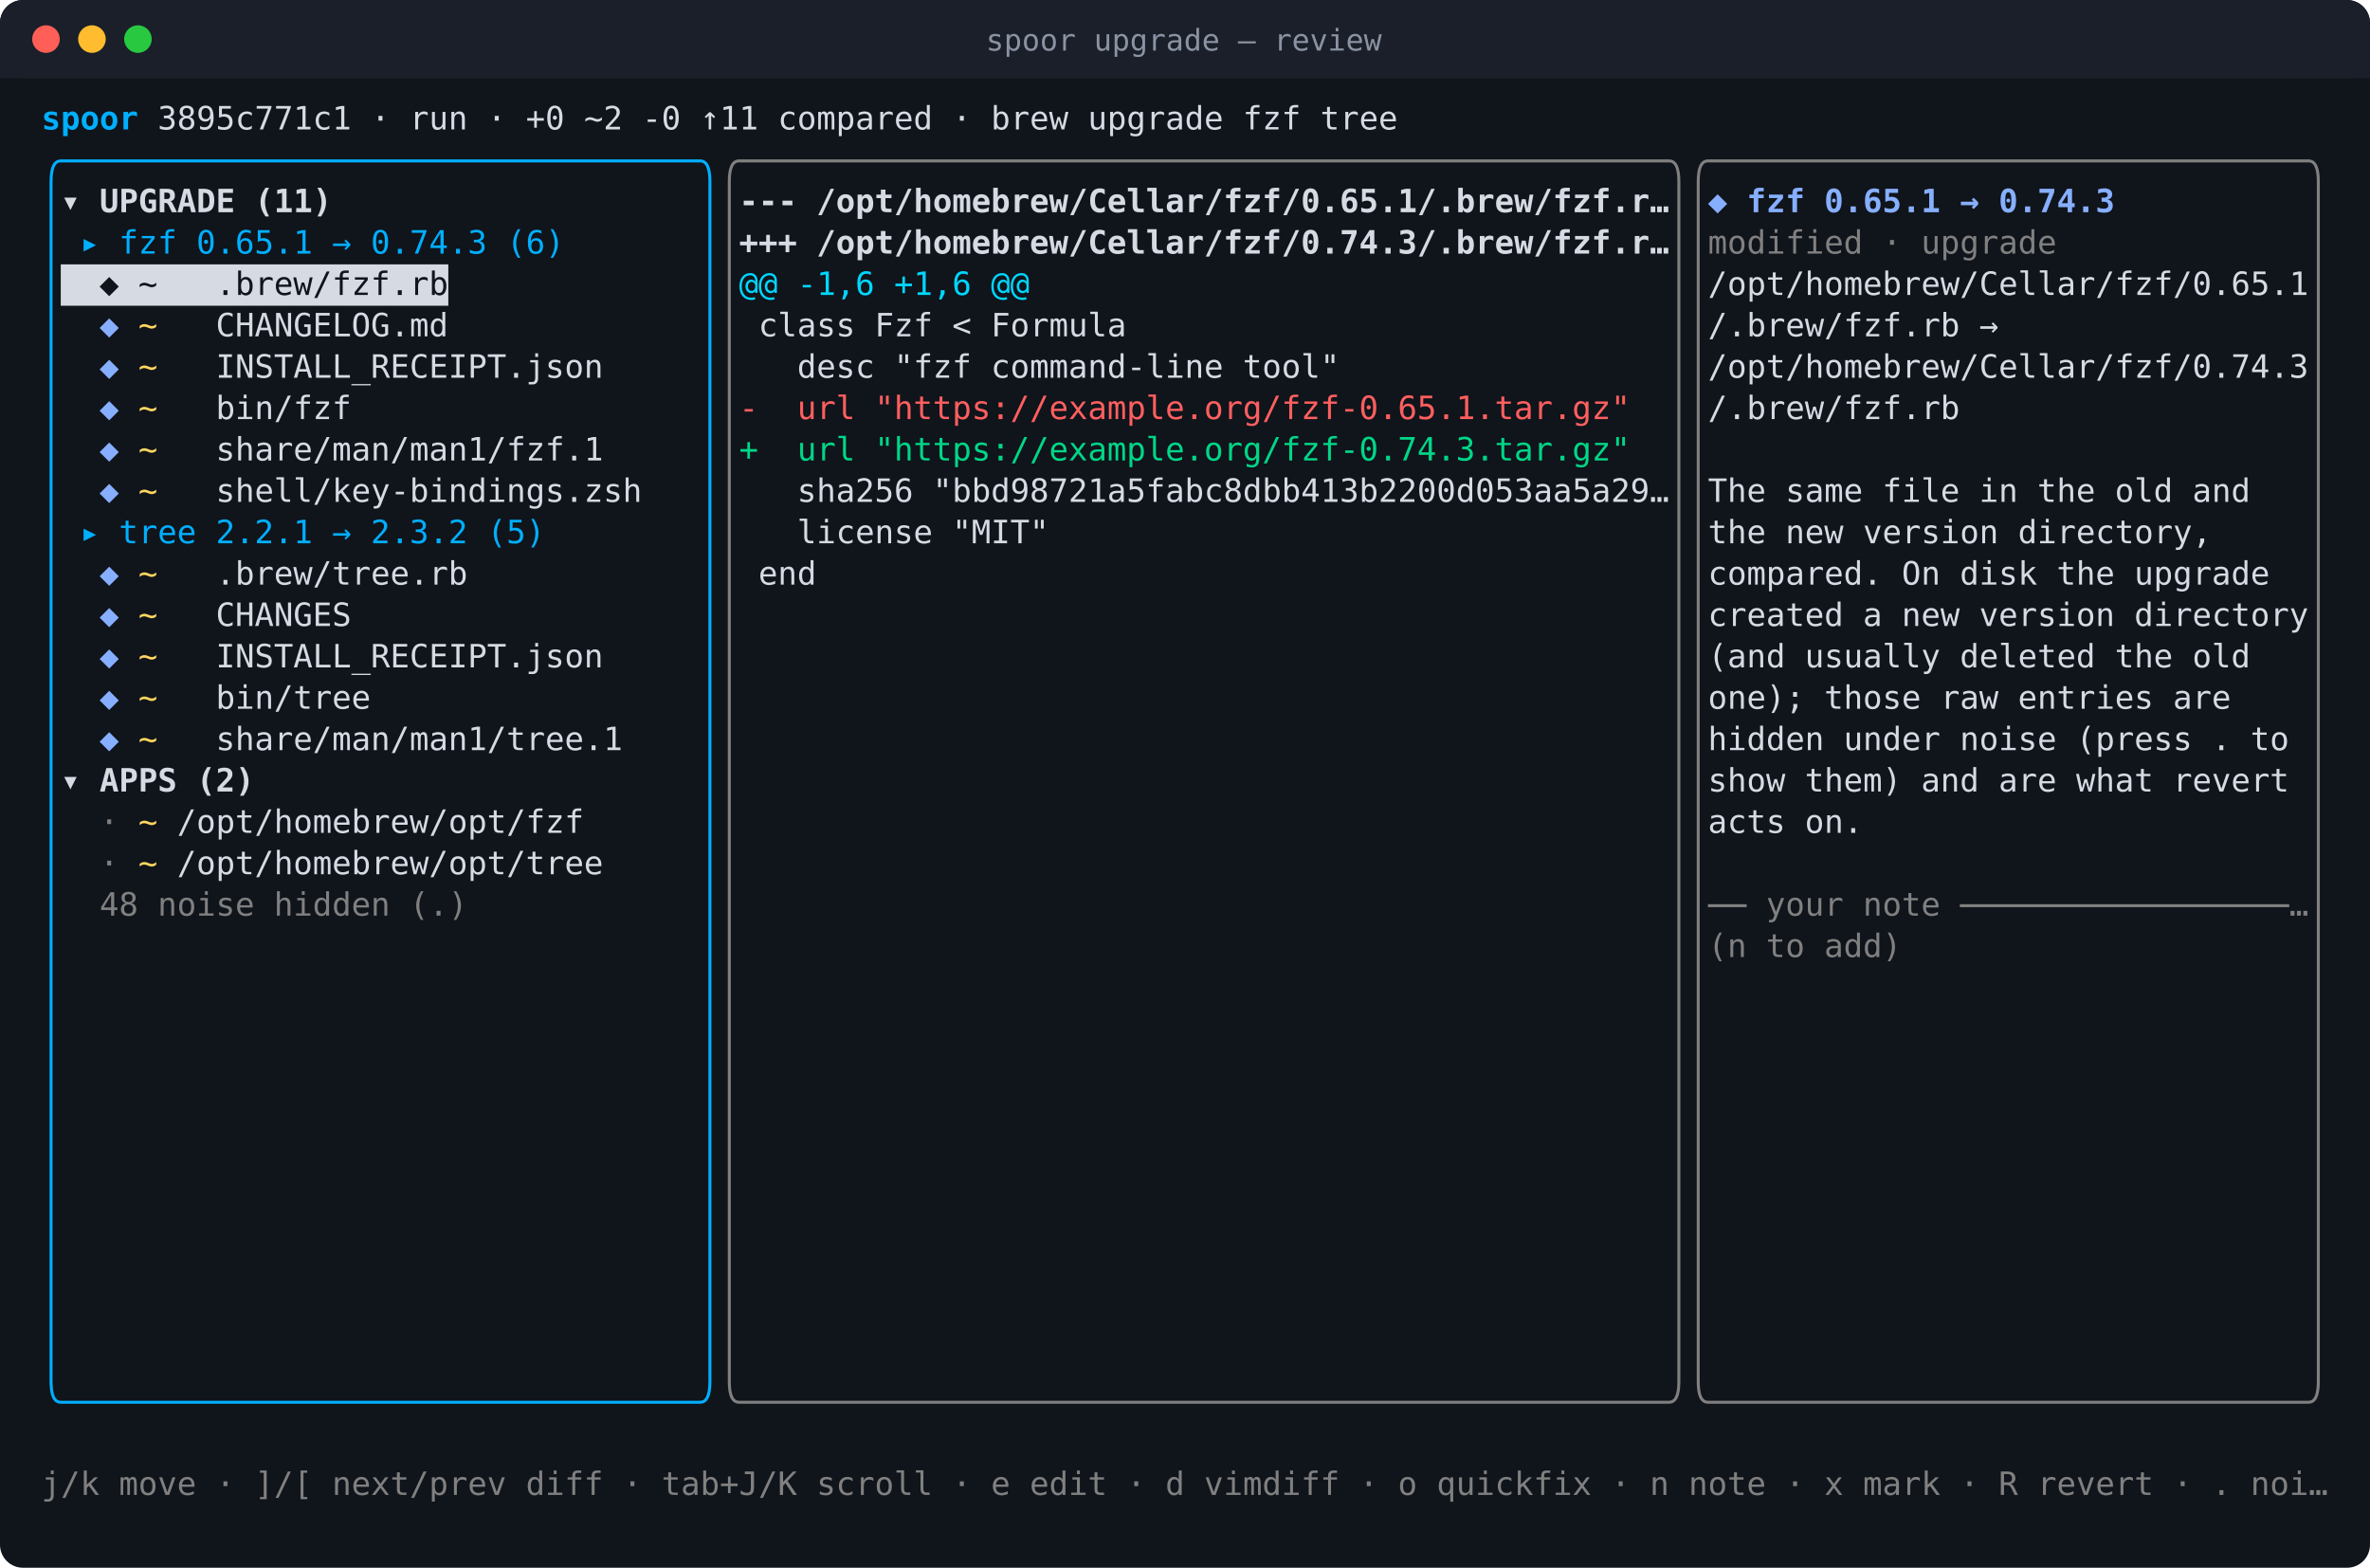
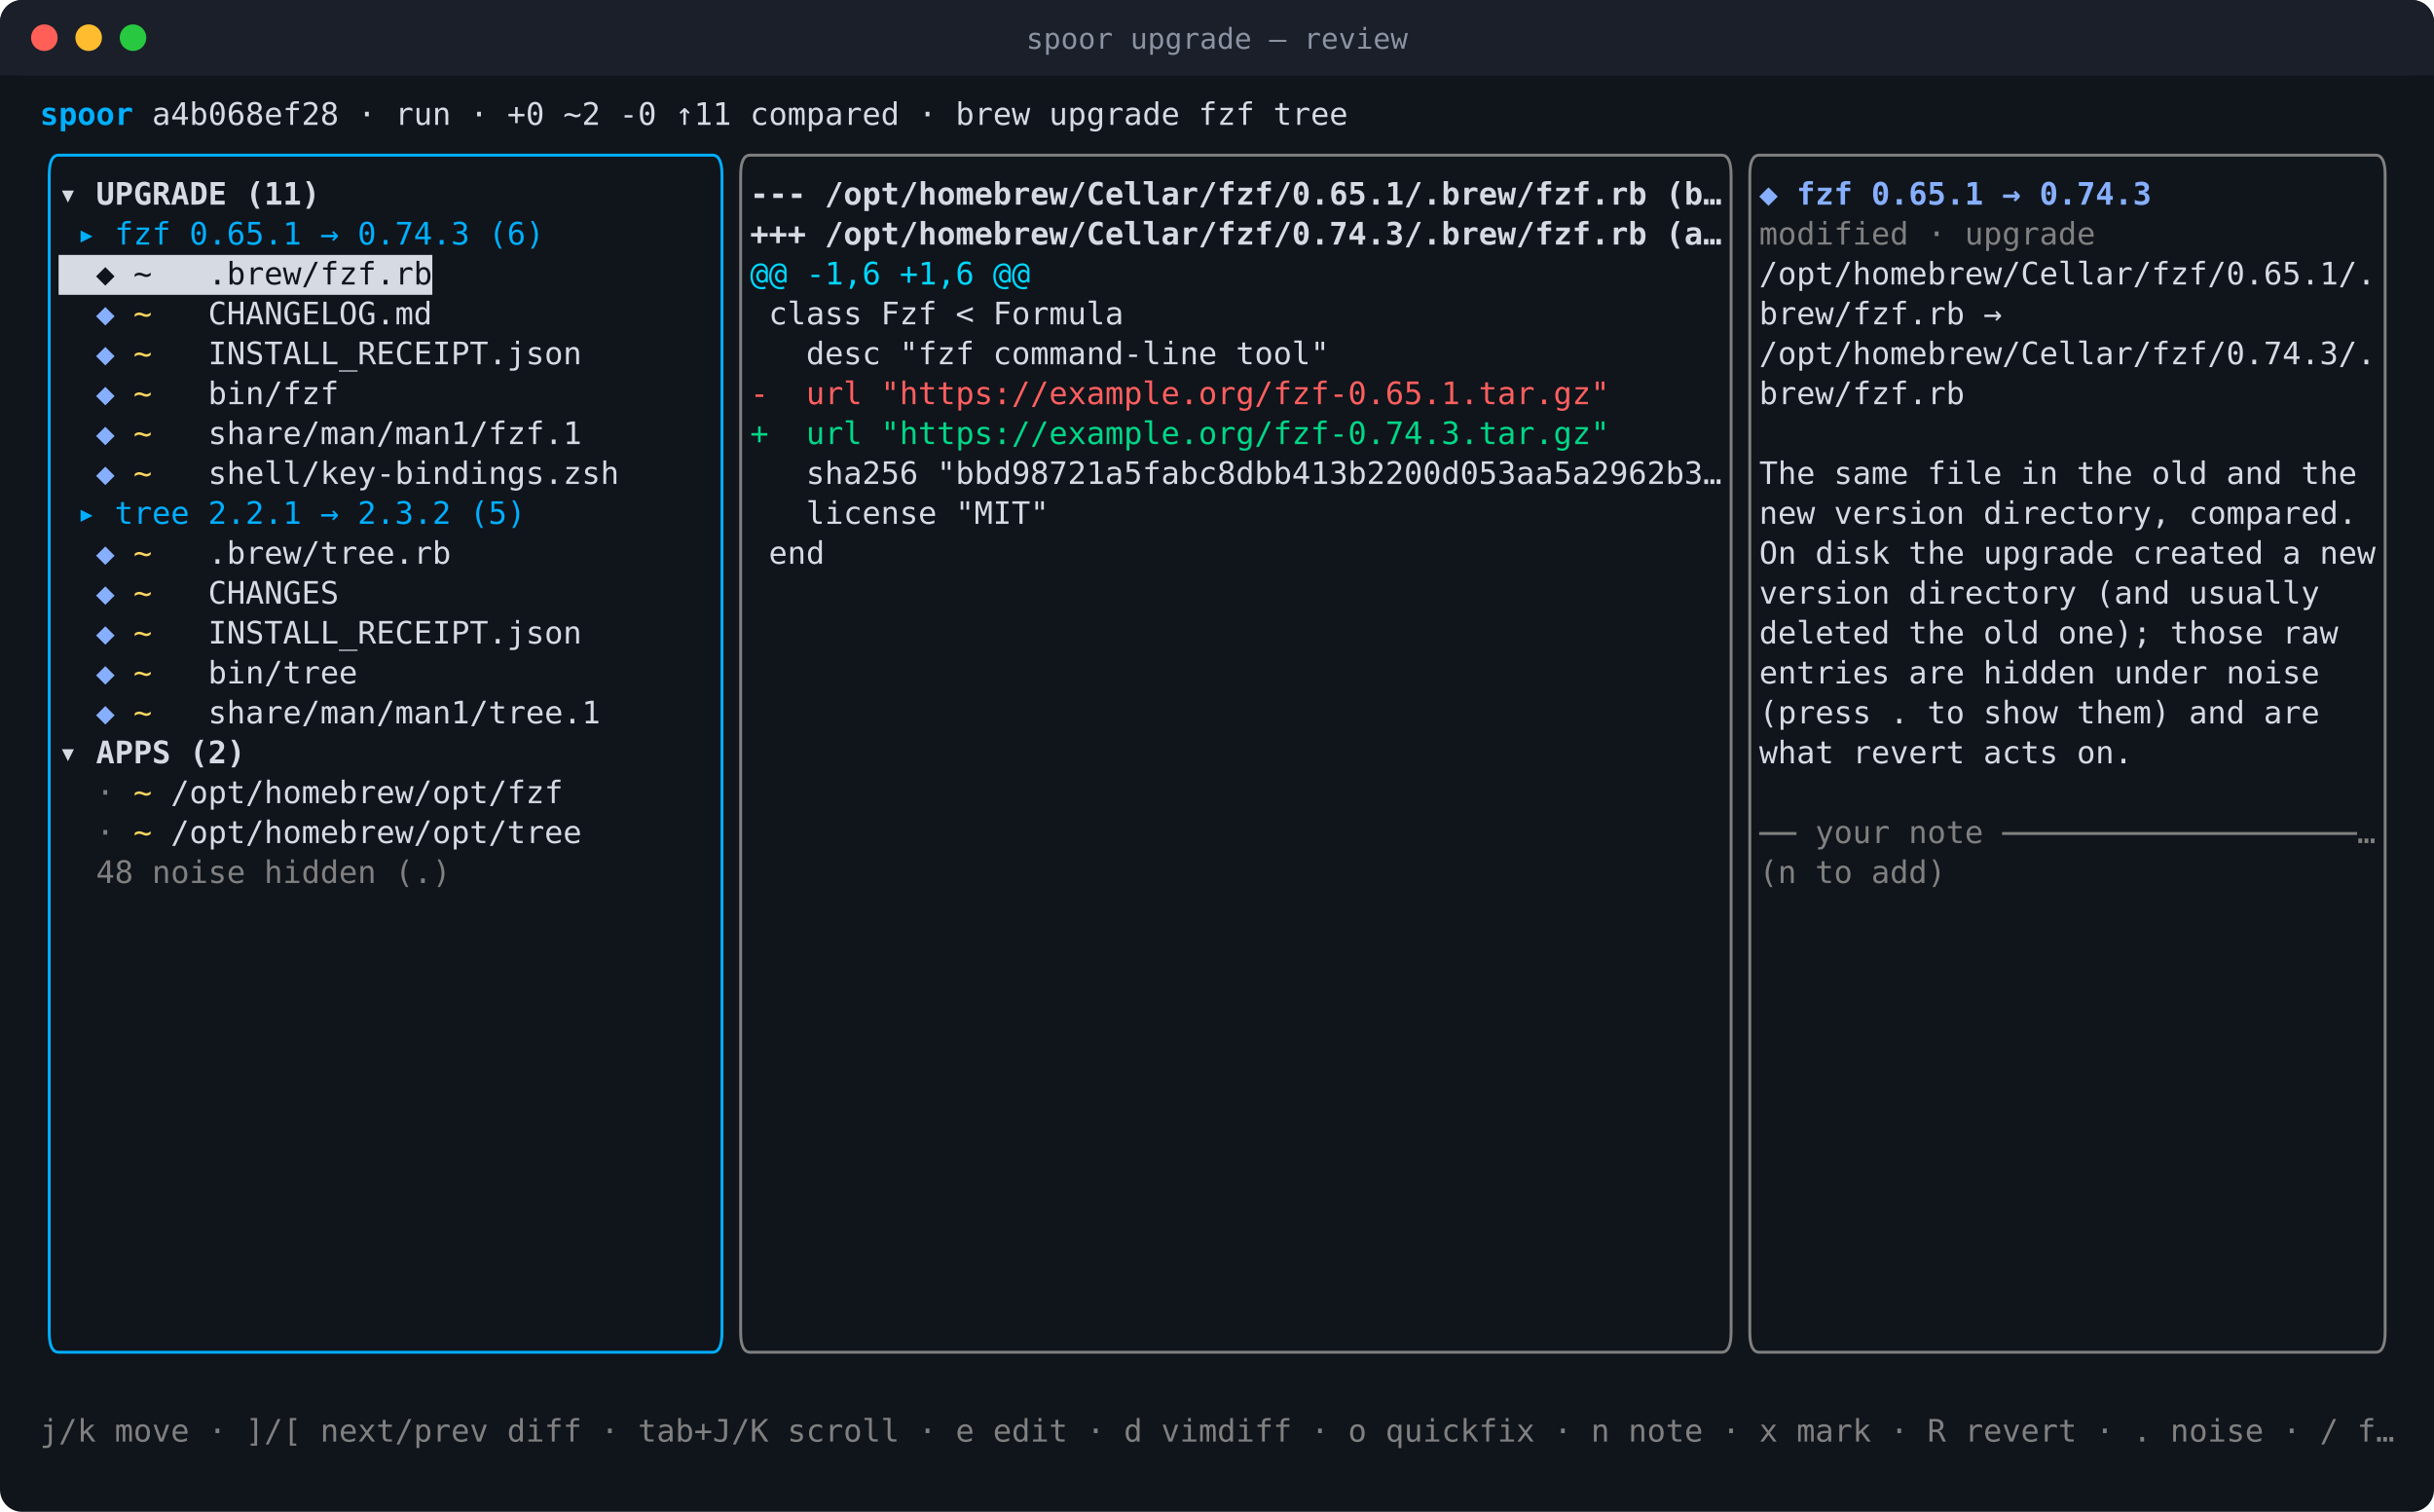
- <svg xmlns="http://www.w3.org/2000/svg" width="1031" height="682" viewBox="0 0 1031 682" font-family="'SF Mono', Menlo, Consolas, 'DejaVu Sans Mono', 'Liberation Mono', monospace" font-size="14">
-   <rect width="1031" height="682" rx="10" fill="#10141b" />
-   <rect width="1031" height="34" rx="10" fill="#1a1f29" />
-   <rect y="24" width="1031" height="10" fill="#1a1f29" />
+ <svg xmlns="http://www.w3.org/2000/svg" width="1098" height="682" viewBox="0 0 1098 682" font-family="'SF Mono', Menlo, Consolas, 'DejaVu Sans Mono', 'Liberation Mono', monospace" font-size="14">
+   <rect width="1098" height="682" rx="10" fill="#10141b" />
+   <rect width="1098" height="34" rx="10" fill="#1a1f29" />
+   <rect y="24" width="1098" height="10" fill="#1a1f29" />
  <circle cx="20" cy="17" r="6" fill="#ff5f57" />
  <circle cx="40" cy="17" r="6" fill="#febc2e" />
  <circle cx="60" cy="17" r="6" fill="#28c840" />
-   <text x="515" y="22" fill="#8b93a3" text-anchor="middle" font-size="13">spoor upgrade — review</text>
+   <text x="549" y="22" fill="#8b93a3" text-anchor="middle" font-size="13">spoor upgrade — review</text>
  <text x="18.00" y="56.32" fill="#00afff" font-weight="700" xml:space="preserve">spoor</text>
-   <text x="60.15" y="56.32" fill="#d5dae3" xml:space="preserve"> 3895c771c1 </text>
+   <text x="60.15" y="56.32" fill="#d5dae3" xml:space="preserve"> a4b068ef28 </text>
  <text x="161.31" y="56.32" fill="#d5dae3" textLength="8.43" lengthAdjust="spacingAndGlyphs" xml:space="preserve">·</text>
  <text x="169.74" y="56.32" fill="#d5dae3" xml:space="preserve"> run </text>
  <text x="211.89" y="56.32" fill="#d5dae3" textLength="8.43" lengthAdjust="spacingAndGlyphs" xml:space="preserve">·</text>
  <text x="220.32" y="56.32" fill="#d5dae3" xml:space="preserve"> +0 ~2 -0 </text>
  <text x="304.62" y="56.32" fill="#d5dae3" textLength="8.43" lengthAdjust="spacingAndGlyphs" xml:space="preserve">↑</text>
  <text x="313.05" y="56.32" fill="#d5dae3" xml:space="preserve">11 compared </text>
  <text x="414.21" y="56.32" fill="#d5dae3" textLength="8.43" lengthAdjust="spacingAndGlyphs" xml:space="preserve">·</text>
  <text x="422.64" y="56.32" fill="#d5dae3" xml:space="preserve"> brew upgrade fzf tree</text>
  <text x="26.43" y="92.32" fill="#d5dae3" font-weight="700" textLength="8.43" lengthAdjust="spacingAndGlyphs" xml:space="preserve">▾</text>
  <text x="34.86" y="92.32" fill="#d5dae3" font-weight="700" xml:space="preserve"> UPGRADE (11)</text>
-   <text x="321.48" y="92.32" fill="#d5dae3" font-weight="700" xml:space="preserve">--- /opt/homebrew/Cellar/fzf/0.65.1/.brew/fzf.r</text>
-   <text x="717.69" y="92.32" fill="#d5dae3" font-weight="700" textLength="8.43" lengthAdjust="spacingAndGlyphs" xml:space="preserve">…</text>
-   <text x="742.98" y="92.32" fill="#87afff" font-weight="700" textLength="8.43" lengthAdjust="spacingAndGlyphs" xml:space="preserve">◆</text>
-   <text x="751.41" y="92.32" fill="#87afff" font-weight="700" xml:space="preserve"> fzf 0.65.1 </text>
-   <text x="852.57" y="92.32" fill="#87afff" font-weight="700" textLength="8.43" lengthAdjust="spacingAndGlyphs" xml:space="preserve">→</text>
-   <text x="861.00" y="92.32" fill="#87afff" font-weight="700" xml:space="preserve"> 0.74.3</text>
+   <text x="338.34" y="92.32" fill="#d5dae3" font-weight="700" xml:space="preserve">--- /opt/homebrew/Cellar/fzf/0.65.1/.brew/fzf.rb (b</text>
+   <text x="768.27" y="92.32" fill="#d5dae3" font-weight="700" textLength="8.43" lengthAdjust="spacingAndGlyphs" xml:space="preserve">…</text>
+   <text x="793.56" y="92.32" fill="#87afff" font-weight="700" textLength="8.43" lengthAdjust="spacingAndGlyphs" xml:space="preserve">◆</text>
+   <text x="801.99" y="92.32" fill="#87afff" font-weight="700" xml:space="preserve"> fzf 0.65.1 </text>
+   <text x="903.15" y="92.32" fill="#87afff" font-weight="700" textLength="8.43" lengthAdjust="spacingAndGlyphs" xml:space="preserve">→</text>
+   <text x="911.58" y="92.32" fill="#87afff" font-weight="700" xml:space="preserve"> 0.74.3</text>
  <text x="34.86" y="110.32" fill="#00afff" textLength="8.43" lengthAdjust="spacingAndGlyphs" xml:space="preserve">▸</text>
  <text x="43.29" y="110.32" fill="#00afff" xml:space="preserve"> fzf 0.65.1 </text>
  <text x="144.45" y="110.32" fill="#00afff" textLength="8.43" lengthAdjust="spacingAndGlyphs" xml:space="preserve">→</text>
  <text x="152.88" y="110.32" fill="#00afff" xml:space="preserve"> 0.74.3 (6)</text>
-   <text x="321.48" y="110.32" fill="#d5dae3" font-weight="700" xml:space="preserve">+++ /opt/homebrew/Cellar/fzf/0.74.3/.brew/fzf.r</text>
-   <text x="717.69" y="110.32" fill="#d5dae3" font-weight="700" textLength="8.43" lengthAdjust="spacingAndGlyphs" xml:space="preserve">…</text>
-   <text x="742.98" y="110.32" fill="#808080" xml:space="preserve">modified </text>
-   <text x="818.85" y="110.32" fill="#808080" textLength="8.43" lengthAdjust="spacingAndGlyphs" xml:space="preserve">·</text>
-   <text x="827.28" y="110.32" fill="#808080" xml:space="preserve"> upgrade</text>
+   <text x="338.34" y="110.32" fill="#d5dae3" font-weight="700" xml:space="preserve">+++ /opt/homebrew/Cellar/fzf/0.74.3/.brew/fzf.rb (a</text>
+   <text x="768.27" y="110.32" fill="#d5dae3" font-weight="700" textLength="8.43" lengthAdjust="spacingAndGlyphs" xml:space="preserve">…</text>
+   <text x="793.56" y="110.32" fill="#808080" xml:space="preserve">modified </text>
+   <text x="869.43" y="110.32" fill="#808080" textLength="8.43" lengthAdjust="spacingAndGlyphs" xml:space="preserve">·</text>
+   <text x="877.86" y="110.32" fill="#808080" xml:space="preserve"> upgrade</text>
  <rect x="26.43" y="115.00" width="168.60" height="18" fill="#d5dae3" />
  <text x="43.29" y="128.32" fill="#10141b" textLength="8.43" lengthAdjust="spacingAndGlyphs" xml:space="preserve">◆</text>
  <text x="51.72" y="128.32" fill="#10141b" xml:space="preserve"> ~   .brew/fzf.rb</text>
-   <text x="321.48" y="128.32" fill="#00d7ff" xml:space="preserve">@@ -1,6 +1,6 @@</text>
-   <text x="742.98" y="128.32" fill="#d5dae3" xml:space="preserve">/opt/homebrew/Cellar/fzf/0.65.1</text>
+   <text x="338.34" y="128.32" fill="#00d7ff" xml:space="preserve">@@ -1,6 +1,6 @@</text>
+   <text x="793.56" y="128.32" fill="#d5dae3" xml:space="preserve">/opt/homebrew/Cellar/fzf/0.65.1/.</text>
  <text x="43.29" y="146.32" fill="#87afff" textLength="8.43" lengthAdjust="spacingAndGlyphs" xml:space="preserve">◆</text>
  <text x="60.15" y="146.32" fill="#ffd75f" xml:space="preserve">~</text>
-   <text x="68.58" y="146.32" fill="#d5dae3" xml:space="preserve">   CHANGELOG.md             </text>
-   <text x="321.48" y="146.32" fill="#d5dae3" xml:space="preserve"> class Fzf &lt; Formula                            </text>
-   <text x="742.98" y="146.32" fill="#d5dae3" xml:space="preserve">/.brew/fzf.rb </text>
-   <text x="861.00" y="146.32" fill="#d5dae3" textLength="8.43" lengthAdjust="spacingAndGlyphs" xml:space="preserve">→</text>
+   <text x="68.58" y="146.32" fill="#d5dae3" xml:space="preserve">   CHANGELOG.md               </text>
+   <text x="338.34" y="146.32" fill="#d5dae3" xml:space="preserve"> class Fzf &lt; Formula                                </text>
+   <text x="793.56" y="146.32" fill="#d5dae3" xml:space="preserve">brew/fzf.rb </text>
+   <text x="894.72" y="146.32" fill="#d5dae3" textLength="8.43" lengthAdjust="spacingAndGlyphs" xml:space="preserve">→</text>
  <text x="43.29" y="164.32" fill="#87afff" textLength="8.43" lengthAdjust="spacingAndGlyphs" xml:space="preserve">◆</text>
  <text x="60.15" y="164.32" fill="#ffd75f" xml:space="preserve">~</text>
-   <text x="68.58" y="164.32" fill="#d5dae3" xml:space="preserve">   INSTALL_RECEIPT.json     </text>
-   <text x="321.48" y="164.32" fill="#d5dae3" xml:space="preserve">   desc "fzf command-line tool"                 </text>
-   <text x="742.98" y="164.32" fill="#d5dae3" xml:space="preserve">/opt/homebrew/Cellar/fzf/0.74.3</text>
+   <text x="68.58" y="164.32" fill="#d5dae3" xml:space="preserve">   INSTALL_RECEIPT.json       </text>
+   <text x="338.34" y="164.32" fill="#d5dae3" xml:space="preserve">   desc "fzf command-line tool"                     </text>
+   <text x="793.56" y="164.32" fill="#d5dae3" xml:space="preserve">/opt/homebrew/Cellar/fzf/0.74.3/.</text>
  <text x="43.29" y="182.32" fill="#87afff" textLength="8.43" lengthAdjust="spacingAndGlyphs" xml:space="preserve">◆</text>
  <text x="60.15" y="182.32" fill="#ffd75f" xml:space="preserve">~</text>
-   <text x="68.58" y="182.32" fill="#d5dae3" xml:space="preserve">   bin/fzf                  </text>
-   <text x="321.48" y="182.32" fill="#ff5f5f" xml:space="preserve">-  url "https://example.org/fzf-0.65.1.tar.gz"</text>
-   <text x="742.98" y="182.32" fill="#d5dae3" xml:space="preserve">/.brew/fzf.rb                  </text>
+   <text x="68.58" y="182.32" fill="#d5dae3" xml:space="preserve">   bin/fzf                    </text>
+   <text x="338.34" y="182.32" fill="#ff5f5f" xml:space="preserve">-  url "https://example.org/fzf-0.65.1.tar.gz"</text>
+   <text x="793.56" y="182.32" fill="#d5dae3" xml:space="preserve">brew/fzf.rb                      </text>
  <text x="43.29" y="200.32" fill="#87afff" textLength="8.43" lengthAdjust="spacingAndGlyphs" xml:space="preserve">◆</text>
  <text x="60.15" y="200.32" fill="#ffd75f" xml:space="preserve">~</text>
-   <text x="68.58" y="200.32" fill="#d5dae3" xml:space="preserve">   share/man/man1/fzf.1     </text>
-   <text x="321.48" y="200.32" fill="#00d787" xml:space="preserve">+  url "https://example.org/fzf-0.74.3.tar.gz"</text>
+   <text x="68.58" y="200.32" fill="#d5dae3" xml:space="preserve">   share/man/man1/fzf.1       </text>
+   <text x="338.34" y="200.32" fill="#00d787" xml:space="preserve">+  url "https://example.org/fzf-0.74.3.tar.gz"</text>
  <text x="43.29" y="218.32" fill="#87afff" textLength="8.43" lengthAdjust="spacingAndGlyphs" xml:space="preserve">◆</text>
  <text x="60.15" y="218.32" fill="#ffd75f" xml:space="preserve">~</text>
-   <text x="68.58" y="218.32" fill="#d5dae3" xml:space="preserve">   shell/key-bindings.zsh   </text>
-   <text x="321.48" y="218.32" fill="#d5dae3" xml:space="preserve">   sha256 "bbd98721a5fabc8dbb413b2200d053aa5a29</text>
-   <text x="717.69" y="218.32" fill="#d5dae3" textLength="8.43" lengthAdjust="spacingAndGlyphs" xml:space="preserve">…</text>
-   <text x="742.98" y="218.32" fill="#d5dae3" xml:space="preserve">The same file in the old and   </text>
+   <text x="68.58" y="218.32" fill="#d5dae3" xml:space="preserve">   shell/key-bindings.zsh     </text>
+   <text x="338.34" y="218.32" fill="#d5dae3" xml:space="preserve">   sha256 "bbd98721a5fabc8dbb413b2200d053aa5a2962b3</text>
+   <text x="768.27" y="218.32" fill="#d5dae3" textLength="8.43" lengthAdjust="spacingAndGlyphs" xml:space="preserve">…</text>
+   <text x="793.56" y="218.32" fill="#d5dae3" xml:space="preserve">The same file in the old and the </text>
  <text x="34.86" y="236.32" fill="#00afff" textLength="8.43" lengthAdjust="spacingAndGlyphs" xml:space="preserve">▸</text>
  <text x="43.29" y="236.32" fill="#00afff" xml:space="preserve"> tree 2.2.1 </text>
  <text x="144.45" y="236.32" fill="#00afff" textLength="8.43" lengthAdjust="spacingAndGlyphs" xml:space="preserve">→</text>
  <text x="152.88" y="236.32" fill="#00afff" xml:space="preserve"> 2.3.2 (5)</text>
-   <text x="321.48" y="236.32" fill="#d5dae3" xml:space="preserve">   license "MIT"                                </text>
-   <text x="742.98" y="236.32" fill="#d5dae3" xml:space="preserve">the new version directory,     </text>
+   <text x="338.34" y="236.32" fill="#d5dae3" xml:space="preserve">   license "MIT"                                    </text>
+   <text x="793.56" y="236.32" fill="#d5dae3" xml:space="preserve">new version directory, compared. </text>
  <text x="43.29" y="254.32" fill="#87afff" textLength="8.43" lengthAdjust="spacingAndGlyphs" xml:space="preserve">◆</text>
  <text x="60.15" y="254.32" fill="#ffd75f" xml:space="preserve">~</text>
-   <text x="68.58" y="254.32" fill="#d5dae3" xml:space="preserve">   .brew/tree.rb            </text>
-   <text x="321.48" y="254.32" fill="#d5dae3" xml:space="preserve"> end                                            </text>
-   <text x="742.98" y="254.32" fill="#d5dae3" xml:space="preserve">compared. On disk the upgrade  </text>
+   <text x="68.58" y="254.32" fill="#d5dae3" xml:space="preserve">   .brew/tree.rb              </text>
+   <text x="338.34" y="254.32" fill="#d5dae3" xml:space="preserve"> end                                                </text>
+   <text x="793.56" y="254.32" fill="#d5dae3" xml:space="preserve">On disk the upgrade created a new</text>
  <text x="43.29" y="272.32" fill="#87afff" textLength="8.43" lengthAdjust="spacingAndGlyphs" xml:space="preserve">◆</text>
  <text x="60.15" y="272.32" fill="#ffd75f" xml:space="preserve">~</text>
-   <text x="68.58" y="272.32" fill="#d5dae3" xml:space="preserve">   CHANGES                  </text>
-   <text x="742.98" y="272.32" fill="#d5dae3" xml:space="preserve">created a new version directory</text>
+   <text x="68.58" y="272.32" fill="#d5dae3" xml:space="preserve">   CHANGES                    </text>
+   <text x="793.56" y="272.32" fill="#d5dae3" xml:space="preserve">version directory (and usually   </text>
  <text x="43.29" y="290.32" fill="#87afff" textLength="8.43" lengthAdjust="spacingAndGlyphs" xml:space="preserve">◆</text>
  <text x="60.15" y="290.32" fill="#ffd75f" xml:space="preserve">~</text>
-   <text x="68.58" y="290.32" fill="#d5dae3" xml:space="preserve">   INSTALL_RECEIPT.json     </text>
-   <text x="742.98" y="290.32" fill="#d5dae3" xml:space="preserve">(and usually deleted the old   </text>
+   <text x="68.58" y="290.32" fill="#d5dae3" xml:space="preserve">   INSTALL_RECEIPT.json       </text>
+   <text x="793.56" y="290.32" fill="#d5dae3" xml:space="preserve">deleted the old one); those raw  </text>
  <text x="43.29" y="308.32" fill="#87afff" textLength="8.43" lengthAdjust="spacingAndGlyphs" xml:space="preserve">◆</text>
  <text x="60.15" y="308.32" fill="#ffd75f" xml:space="preserve">~</text>
-   <text x="68.58" y="308.32" fill="#d5dae3" xml:space="preserve">   bin/tree                 </text>
-   <text x="742.98" y="308.32" fill="#d5dae3" xml:space="preserve">one); those raw entries are    </text>
+   <text x="68.58" y="308.32" fill="#d5dae3" xml:space="preserve">   bin/tree                   </text>
+   <text x="793.56" y="308.32" fill="#d5dae3" xml:space="preserve">entries are hidden under noise   </text>
  <text x="43.29" y="326.32" fill="#87afff" textLength="8.43" lengthAdjust="spacingAndGlyphs" xml:space="preserve">◆</text>
  <text x="60.15" y="326.32" fill="#ffd75f" xml:space="preserve">~</text>
-   <text x="68.58" y="326.32" fill="#d5dae3" xml:space="preserve">   share/man/man1/tree.1    </text>
-   <text x="742.98" y="326.32" fill="#d5dae3" xml:space="preserve">hidden under noise (press . to </text>
+   <text x="68.58" y="326.32" fill="#d5dae3" xml:space="preserve">   share/man/man1/tree.1      </text>
+   <text x="793.56" y="326.32" fill="#d5dae3" xml:space="preserve">(press . to show them) and are   </text>
  <text x="26.43" y="344.32" fill="#d5dae3" font-weight="700" textLength="8.43" lengthAdjust="spacingAndGlyphs" xml:space="preserve">▾</text>
  <text x="34.86" y="344.32" fill="#d5dae3" font-weight="700" xml:space="preserve"> APPS (2)</text>
-   <text x="742.98" y="344.32" fill="#d5dae3" xml:space="preserve">show them) and are what revert </text>
+   <text x="793.56" y="344.32" fill="#d5dae3" xml:space="preserve">what revert acts on.             </text>
  <text x="43.29" y="362.32" fill="#808080" textLength="8.43" lengthAdjust="spacingAndGlyphs" xml:space="preserve">·</text>
  <text x="60.15" y="362.32" fill="#ffd75f" xml:space="preserve">~</text>
-   <text x="68.58" y="362.32" fill="#d5dae3" xml:space="preserve"> /opt/homebrew/opt/fzf      </text>
-   <text x="742.98" y="362.32" fill="#d5dae3" xml:space="preserve">acts on.                       </text>
+   <text x="68.58" y="362.32" fill="#d5dae3" xml:space="preserve"> /opt/homebrew/opt/fzf        </text>
  <text x="43.29" y="380.32" fill="#808080" textLength="8.43" lengthAdjust="spacingAndGlyphs" xml:space="preserve">·</text>
  <text x="60.15" y="380.32" fill="#ffd75f" xml:space="preserve">~</text>
-   <text x="68.58" y="380.32" fill="#d5dae3" xml:space="preserve"> /opt/homebrew/opt/tree     </text>
+   <text x="68.58" y="380.32" fill="#d5dae3" xml:space="preserve"> /opt/homebrew/opt/tree       </text>
+   <text x="810.42" y="380.32" fill="#808080" xml:space="preserve"> your note </text>
+   <text x="1063.32" y="380.32" fill="#808080" textLength="8.43" lengthAdjust="spacingAndGlyphs" xml:space="preserve">…</text>
  <text x="26.43" y="398.32" fill="#808080" xml:space="preserve">  48 noise hidden (.)</text>
-   <text x="759.84" y="398.32" fill="#808080" xml:space="preserve"> your note </text>
-   <text x="995.88" y="398.32" fill="#808080" textLength="8.43" lengthAdjust="spacingAndGlyphs" xml:space="preserve">…</text>
-   <text x="742.98" y="416.32" fill="#808080" xml:space="preserve">(n to add)</text>
+   <text x="793.56" y="398.32" fill="#808080" xml:space="preserve">(n to add)</text>
  <text x="18.00" y="650.32" fill="#808080" xml:space="preserve">j/k move </text>
  <text x="93.87" y="650.32" fill="#808080" textLength="8.43" lengthAdjust="spacingAndGlyphs" xml:space="preserve">·</text>
  <text x="102.30" y="650.32" fill="#808080" xml:space="preserve"> ]/[ next/prev diff </text>
  <text x="270.90" y="650.32" fill="#808080" textLength="8.43" lengthAdjust="spacingAndGlyphs" xml:space="preserve">·</text>
  <text x="279.33" y="650.32" fill="#808080" xml:space="preserve"> tab+J/K scroll </text>
  <text x="414.21" y="650.32" fill="#808080" textLength="8.43" lengthAdjust="spacingAndGlyphs" xml:space="preserve">·</text>
  <text x="422.64" y="650.32" fill="#808080" xml:space="preserve"> e edit </text>
  <text x="490.08" y="650.32" fill="#808080" textLength="8.43" lengthAdjust="spacingAndGlyphs" xml:space="preserve">·</text>
  <text x="498.51" y="650.32" fill="#808080" xml:space="preserve"> d vimdiff </text>
  <text x="591.24" y="650.32" fill="#808080" textLength="8.43" lengthAdjust="spacingAndGlyphs" xml:space="preserve">·</text>
  <text x="599.67" y="650.32" fill="#808080" xml:space="preserve"> o quickfix </text>
  <text x="700.83" y="650.32" fill="#808080" textLength="8.43" lengthAdjust="spacingAndGlyphs" xml:space="preserve">·</text>
  <text x="709.26" y="650.32" fill="#808080" xml:space="preserve"> n note </text>
  <text x="776.70" y="650.32" fill="#808080" textLength="8.43" lengthAdjust="spacingAndGlyphs" xml:space="preserve">·</text>
  <text x="785.13" y="650.32" fill="#808080" xml:space="preserve"> x mark </text>
  <text x="852.57" y="650.32" fill="#808080" textLength="8.43" lengthAdjust="spacingAndGlyphs" xml:space="preserve">·</text>
  <text x="861.00" y="650.32" fill="#808080" xml:space="preserve"> R revert </text>
  <text x="945.30" y="650.32" fill="#808080" textLength="8.43" lengthAdjust="spacingAndGlyphs" xml:space="preserve">·</text>
-   <text x="953.73" y="650.32" fill="#808080" xml:space="preserve"> . noi</text>
-   <text x="1004.31" y="650.32" fill="#808080" textLength="8.43" lengthAdjust="spacingAndGlyphs" xml:space="preserve">…</text>
-   <path d="M26.43 70.00Q22.21 70.00 22.21 79.00M26.43 70.00H34.86M34.86 70.00H43.29M43.29 70.00H51.72M51.72 70.00H60.15M60.15 70.00H68.58M68.58 70.00H77.01M77.01 70.00H85.44M85.44 70.00H93.87M93.87 70.00H102.30M102.30 70.00H110.73M110.73 70.00H119.16M119.16 70.00H127.59M127.59 70.00H136.02M136.02 70.00H144.45M144.45 70.00H152.88M152.88 70.00H161.31M161.31 70.00H169.74M169.74 70.00H178.17M178.17 70.00H186.60M186.60 70.00H195.03M195.03 70.00H203.46M203.46 70.00H211.89M211.89 70.00H220.32M220.32 70.00H228.75M228.75 70.00H237.18M237.18 70.00H245.61M245.61 70.00H254.04M254.04 70.00H262.47M262.47 70.00H270.90M270.90 70.00H279.33M279.33 70.00H287.76M287.76 70.00H296.19M296.19 70.00H304.62M304.62 70.00Q308.83 70.00 308.83 79.00M22.21 79.00V97.00M308.83 79.00V97.00M22.21 97.00V115.00M308.83 97.00V115.00M22.21 115.00V133.00M308.83 115.00V133.00M22.21 133.00V151.00M308.83 133.00V151.00M22.21 151.00V169.00M308.83 151.00V169.00M22.21 169.00V187.00M308.83 169.00V187.00M22.21 187.00V205.00M308.83 187.00V205.00M22.21 205.00V223.00M308.83 205.00V223.00M22.21 223.00V241.00M308.83 223.00V241.00M22.21 241.00V259.00M308.83 241.00V259.00M22.21 259.00V277.00M308.83 259.00V277.00M22.21 277.00V295.00M308.83 277.00V295.00M22.21 295.00V313.00M308.83 295.00V313.00M22.21 313.00V331.00M308.83 313.00V331.00M22.21 331.00V349.00M308.83 331.00V349.00M22.21 349.00V367.00M308.83 349.00V367.00M22.21 367.00V385.00M308.83 367.00V385.00M22.21 385.00V403.00M308.83 385.00V403.00M22.21 403.00V421.00M308.83 403.00V421.00M22.21 421.00V439.00M308.83 421.00V439.00M22.21 439.00V457.00M308.83 439.00V457.00M22.21 457.00V475.00M308.83 457.00V475.00M22.21 475.00V493.00M308.83 475.00V493.00M22.21 493.00V511.00M308.83 493.00V511.00M22.21 511.00V529.00M308.83 511.00V529.00M22.21 529.00V547.00M308.83 529.00V547.00M22.21 547.00V565.00M308.83 547.00V565.00M22.21 565.00V583.00M308.83 565.00V583.00M22.21 583.00V601.00M308.83 583.00V601.00M22.21 601.00Q22.21 610.00 26.43 610.00M26.43 610.00H34.86M34.86 610.00H43.29M43.29 610.00H51.72M51.72 610.00H60.15M60.15 610.00H68.58M68.58 610.00H77.01M77.01 610.00H85.44M85.44 610.00H93.87M93.87 610.00H102.30M102.30 610.00H110.73M110.73 610.00H119.16M119.16 610.00H127.59M127.59 610.00H136.02M136.02 610.00H144.45M144.45 610.00H152.88M152.88 610.00H161.31M161.31 610.00H169.74M169.74 610.00H178.17M178.17 610.00H186.60M186.60 610.00H195.03M195.03 610.00H203.46M203.46 610.00H211.89M211.89 610.00H220.32M220.32 610.00H228.75M228.75 610.00H237.18M237.18 610.00H245.61M245.61 610.00H254.04M254.04 610.00H262.47M262.47 610.00H270.90M270.90 610.00H279.33M279.33 610.00H287.76M287.76 610.00H296.19M296.19 610.00H304.62M308.83 601.00Q308.83 610.00 304.62 610.00" stroke="#00afff" stroke-width="1.3" fill="none" />
-   <path d="M321.48 70.00Q317.26 70.00 317.26 79.00M321.48 70.00H329.91M329.91 70.00H338.34M338.34 70.00H346.77M346.77 70.00H355.20M355.20 70.00H363.63M363.63 70.00H372.06M372.06 70.00H380.49M380.49 70.00H388.92M388.92 70.00H397.35M397.35 70.00H405.78M405.78 70.00H414.21M414.21 70.00H422.64M422.64 70.00H431.07M431.07 70.00H439.50M439.50 70.00H447.93M447.93 70.00H456.36M456.36 70.00H464.79M464.79 70.00H473.22M473.22 70.00H481.65M481.65 70.00H490.08M490.08 70.00H498.51M498.51 70.00H506.94M506.94 70.00H515.37M515.37 70.00H523.80M523.80 70.00H532.23M532.23 70.00H540.66M540.66 70.00H549.09M549.09 70.00H557.52M557.52 70.00H565.95M565.95 70.00H574.38M574.38 70.00H582.81M582.81 70.00H591.24M591.24 70.00H599.67M599.67 70.00H608.10M608.10 70.00H616.53M616.53 70.00H624.96M624.96 70.00H633.39M633.39 70.00H641.82M641.82 70.00H650.25M650.25 70.00H658.68M658.68 70.00H667.11M667.11 70.00H675.54M675.54 70.00H683.97M683.97 70.00H692.40M692.40 70.00H700.83M700.83 70.00H709.26M709.26 70.00H717.69M717.69 70.00H726.12M726.12 70.00Q730.34 70.00 730.34 79.00M742.98 70.00Q738.76 70.00 738.76 79.00M742.98 70.00H751.41M751.41 70.00H759.84M759.84 70.00H768.27M768.27 70.00H776.70M776.70 70.00H785.13M785.13 70.00H793.56M793.56 70.00H801.99M801.99 70.00H810.42M810.42 70.00H818.85M818.85 70.00H827.28M827.28 70.00H835.71M835.71 70.00H844.14M844.14 70.00H852.57M852.57 70.00H861.00M861.00 70.00H869.43M869.43 70.00H877.86M877.86 70.00H886.29M886.29 70.00H894.72M894.72 70.00H903.15M903.15 70.00H911.58M911.58 70.00H920.01M920.01 70.00H928.44M928.44 70.00H936.87M936.87 70.00H945.30M945.30 70.00H953.73M953.73 70.00H962.16M962.16 70.00H970.59M970.59 70.00H979.02M979.02 70.00H987.45M987.45 70.00H995.88M995.88 70.00H1004.31M1004.31 70.00Q1008.52 70.00 1008.52 79.00M317.26 79.00V97.00M730.34 79.00V97.00M738.76 79.00V97.00M1008.52 79.00V97.00M317.26 97.00V115.00M730.34 97.00V115.00M738.76 97.00V115.00M1008.52 97.00V115.00M317.26 115.00V133.00M730.34 115.00V133.00M738.76 115.00V133.00M1008.52 115.00V133.00M317.26 133.00V151.00M730.34 133.00V151.00M738.76 133.00V151.00M1008.52 133.00V151.00M317.26 151.00V169.00M730.34 151.00V169.00M738.76 151.00V169.00M1008.52 151.00V169.00M317.26 169.00V187.00M730.34 169.00V187.00M738.76 169.00V187.00M1008.52 169.00V187.00M317.26 187.00V205.00M730.34 187.00V205.00M738.76 187.00V205.00M1008.52 187.00V205.00M317.26 205.00V223.00M730.34 205.00V223.00M738.76 205.00V223.00M1008.52 205.00V223.00M317.26 223.00V241.00M730.34 223.00V241.00M738.76 223.00V241.00M1008.52 223.00V241.00M317.26 241.00V259.00M730.34 241.00V259.00M738.76 241.00V259.00M1008.52 241.00V259.00M317.26 259.00V277.00M730.34 259.00V277.00M738.76 259.00V277.00M1008.52 259.00V277.00M317.26 277.00V295.00M730.34 277.00V295.00M738.76 277.00V295.00M1008.52 277.00V295.00M317.26 295.00V313.00M730.34 295.00V313.00M738.76 295.00V313.00M1008.52 295.00V313.00M317.26 313.00V331.00M730.34 313.00V331.00M738.76 313.00V331.00M1008.52 313.00V331.00M317.26 331.00V349.00M730.34 331.00V349.00M738.76 331.00V349.00M1008.52 331.00V349.00M317.26 349.00V367.00M730.34 349.00V367.00M738.76 349.00V367.00M1008.52 349.00V367.00M317.26 367.00V385.00M730.34 367.00V385.00M738.76 367.00V385.00M1008.52 367.00V385.00M317.26 385.00V403.00M730.34 385.00V403.00M738.76 385.00V403.00M742.98 394.00H751.41M751.41 394.00H759.84M852.57 394.00H861.00M861.00 394.00H869.43M869.43 394.00H877.86M877.86 394.00H886.29M886.29 394.00H894.72M894.72 394.00H903.15M903.15 394.00H911.58M911.58 394.00H920.01M920.01 394.00H928.44M928.44 394.00H936.87M936.87 394.00H945.30M945.30 394.00H953.73M953.73 394.00H962.16M962.16 394.00H970.59M970.59 394.00H979.02M979.02 394.00H987.45M987.45 394.00H995.88M1008.52 385.00V403.00M317.26 403.00V421.00M730.34 403.00V421.00M738.76 403.00V421.00M1008.52 403.00V421.00M317.26 421.00V439.00M730.34 421.00V439.00M738.76 421.00V439.00M1008.52 421.00V439.00M317.26 439.00V457.00M730.34 439.00V457.00M738.76 439.00V457.00M1008.52 439.00V457.00M317.26 457.00V475.00M730.34 457.00V475.00M738.76 457.00V475.00M1008.52 457.00V475.00M317.26 475.00V493.00M730.34 475.00V493.00M738.76 475.00V493.00M1008.52 475.00V493.00M317.26 493.00V511.00M730.34 493.00V511.00M738.76 493.00V511.00M1008.52 493.00V511.00M317.26 511.00V529.00M730.34 511.00V529.00M738.76 511.00V529.00M1008.52 511.00V529.00M317.26 529.00V547.00M730.34 529.00V547.00M738.76 529.00V547.00M1008.52 529.00V547.00M317.26 547.00V565.00M730.34 547.00V565.00M738.76 547.00V565.00M1008.52 547.00V565.00M317.26 565.00V583.00M730.34 565.00V583.00M738.76 565.00V583.00M1008.52 565.00V583.00M317.26 583.00V601.00M730.34 583.00V601.00M738.76 583.00V601.00M1008.52 583.00V601.00M317.26 601.00Q317.26 610.00 321.48 610.00M321.48 610.00H329.91M329.91 610.00H338.34M338.34 610.00H346.77M346.77 610.00H355.20M355.20 610.00H363.63M363.63 610.00H372.06M372.06 610.00H380.49M380.49 610.00H388.92M388.92 610.00H397.35M397.35 610.00H405.78M405.78 610.00H414.21M414.21 610.00H422.64M422.64 610.00H431.07M431.07 610.00H439.50M439.50 610.00H447.93M447.93 610.00H456.36M456.36 610.00H464.79M464.79 610.00H473.22M473.22 610.00H481.65M481.65 610.00H490.08M490.08 610.00H498.51M498.51 610.00H506.94M506.94 610.00H515.37M515.37 610.00H523.80M523.80 610.00H532.23M532.23 610.00H540.66M540.66 610.00H549.09M549.09 610.00H557.52M557.52 610.00H565.95M565.95 610.00H574.38M574.38 610.00H582.81M582.81 610.00H591.24M591.24 610.00H599.67M599.67 610.00H608.10M608.10 610.00H616.53M616.53 610.00H624.96M624.96 610.00H633.39M633.39 610.00H641.82M641.82 610.00H650.25M650.25 610.00H658.68M658.68 610.00H667.11M667.11 610.00H675.54M675.54 610.00H683.97M683.97 610.00H692.40M692.40 610.00H700.83M700.83 610.00H709.26M709.26 610.00H717.69M717.69 610.00H726.12M730.34 601.00Q730.34 610.00 726.12 610.00M738.76 601.00Q738.76 610.00 742.98 610.00M742.98 610.00H751.41M751.41 610.00H759.84M759.84 610.00H768.27M768.27 610.00H776.70M776.70 610.00H785.13M785.13 610.00H793.56M793.56 610.00H801.99M801.99 610.00H810.42M810.42 610.00H818.85M818.85 610.00H827.28M827.28 610.00H835.71M835.71 610.00H844.14M844.14 610.00H852.57M852.57 610.00H861.00M861.00 610.00H869.43M869.43 610.00H877.86M877.86 610.00H886.29M886.29 610.00H894.72M894.72 610.00H903.15M903.15 610.00H911.58M911.58 610.00H920.01M920.01 610.00H928.44M928.44 610.00H936.87M936.87 610.00H945.30M945.30 610.00H953.73M953.73 610.00H962.16M962.16 610.00H970.59M970.59 610.00H979.02M979.02 610.00H987.45M987.45 610.00H995.88M995.88 610.00H1004.31M1008.52 601.00Q1008.52 610.00 1004.31 610.00" stroke="#808080" stroke-width="1.3" fill="none" />
+   <text x="953.73" y="650.32" fill="#808080" xml:space="preserve"> . noise </text>
+   <text x="1029.60" y="650.32" fill="#808080" textLength="8.43" lengthAdjust="spacingAndGlyphs" xml:space="preserve">·</text>
+   <text x="1038.03" y="650.32" fill="#808080" xml:space="preserve"> / f</text>
+   <text x="1071.75" y="650.32" fill="#808080" textLength="8.43" lengthAdjust="spacingAndGlyphs" xml:space="preserve">…</text>
+   <path d="M338.34 70.00Q334.12 70.00 334.12 79.00M338.34 70.00H346.77M346.77 70.00H355.20M355.20 70.00H363.63M363.63 70.00H372.06M372.06 70.00H380.49M380.49 70.00H388.92M388.92 70.00H397.35M397.35 70.00H405.78M405.78 70.00H414.21M414.21 70.00H422.64M422.64 70.00H431.07M431.07 70.00H439.50M439.50 70.00H447.93M447.93 70.00H456.36M456.36 70.00H464.79M464.79 70.00H473.22M473.22 70.00H481.65M481.65 70.00H490.08M490.08 70.00H498.51M498.51 70.00H506.94M506.94 70.00H515.37M515.37 70.00H523.80M523.80 70.00H532.23M532.23 70.00H540.66M540.66 70.00H549.09M549.09 70.00H557.52M557.52 70.00H565.95M565.95 70.00H574.38M574.38 70.00H582.81M582.81 70.00H591.24M591.24 70.00H599.67M599.67 70.00H608.10M608.10 70.00H616.53M616.53 70.00H624.96M624.96 70.00H633.39M633.39 70.00H641.82M641.82 70.00H650.25M650.25 70.00H658.68M658.68 70.00H667.11M667.11 70.00H675.54M675.54 70.00H683.97M683.97 70.00H692.40M692.40 70.00H700.83M700.83 70.00H709.26M709.26 70.00H717.69M717.69 70.00H726.12M726.12 70.00H734.55M734.55 70.00H742.98M742.98 70.00H751.41M751.41 70.00H759.84M759.84 70.00H768.27M768.27 70.00H776.70M776.70 70.00Q780.91 70.00 780.91 79.00M793.56 70.00Q789.35 70.00 789.35 79.00M793.56 70.00H801.99M801.99 70.00H810.42M810.42 70.00H818.85M818.85 70.00H827.28M827.28 70.00H835.71M835.71 70.00H844.14M844.14 70.00H852.57M852.57 70.00H861.00M861.00 70.00H869.43M869.43 70.00H877.86M877.86 70.00H886.29M886.29 70.00H894.72M894.72 70.00H903.15M903.15 70.00H911.58M911.58 70.00H920.01M920.01 70.00H928.44M928.44 70.00H936.87M936.87 70.00H945.30M945.30 70.00H953.73M953.73 70.00H962.16M962.16 70.00H970.59M970.59 70.00H979.02M979.02 70.00H987.45M987.45 70.00H995.88M995.88 70.00H1004.31M1004.31 70.00H1012.74M1012.74 70.00H1021.17M1021.17 70.00H1029.60M1029.60 70.00H1038.03M1038.03 70.00H1046.46M1046.46 70.00H1054.89M1054.89 70.00H1063.32M1063.32 70.00H1071.75M1071.75 70.00Q1075.96 70.00 1075.96 79.00M334.12 79.00V97.00M780.91 79.00V97.00M789.35 79.00V97.00M1075.96 79.00V97.00M334.12 97.00V115.00M780.91 97.00V115.00M789.35 97.00V115.00M1075.96 97.00V115.00M334.12 115.00V133.00M780.91 115.00V133.00M789.35 115.00V133.00M1075.96 115.00V133.00M334.12 133.00V151.00M780.91 133.00V151.00M789.35 133.00V151.00M1075.96 133.00V151.00M334.12 151.00V169.00M780.91 151.00V169.00M789.35 151.00V169.00M1075.96 151.00V169.00M334.12 169.00V187.00M780.91 169.00V187.00M789.35 169.00V187.00M1075.96 169.00V187.00M334.12 187.00V205.00M780.91 187.00V205.00M789.35 187.00V205.00M1075.96 187.00V205.00M334.12 205.00V223.00M780.91 205.00V223.00M789.35 205.00V223.00M1075.96 205.00V223.00M334.12 223.00V241.00M780.91 223.00V241.00M789.35 223.00V241.00M1075.96 223.00V241.00M334.12 241.00V259.00M780.91 241.00V259.00M789.35 241.00V259.00M1075.96 241.00V259.00M334.12 259.00V277.00M780.91 259.00V277.00M789.35 259.00V277.00M1075.96 259.00V277.00M334.12 277.00V295.00M780.91 277.00V295.00M789.35 277.00V295.00M1075.96 277.00V295.00M334.12 295.00V313.00M780.91 295.00V313.00M789.35 295.00V313.00M1075.96 295.00V313.00M334.12 313.00V331.00M780.91 313.00V331.00M789.35 313.00V331.00M1075.96 313.00V331.00M334.12 331.00V349.00M780.91 331.00V349.00M789.35 331.00V349.00M1075.96 331.00V349.00M334.12 349.00V367.00M780.91 349.00V367.00M789.35 349.00V367.00M1075.96 349.00V367.00M334.12 367.00V385.00M780.91 367.00V385.00M789.35 367.00V385.00M793.56 376.00H801.99M801.99 376.00H810.42M903.15 376.00H911.58M911.58 376.00H920.01M920.01 376.00H928.44M928.44 376.00H936.87M936.87 376.00H945.30M945.30 376.00H953.73M953.73 376.00H962.16M962.16 376.00H970.59M970.59 376.00H979.02M979.02 376.00H987.45M987.45 376.00H995.88M995.88 376.00H1004.31M1004.31 376.00H1012.74M1012.74 376.00H1021.17M1021.17 376.00H1029.60M1029.60 376.00H1038.03M1038.03 376.00H1046.46M1046.46 376.00H1054.89M1054.89 376.00H1063.32M1075.96 367.00V385.00M334.12 385.00V403.00M780.91 385.00V403.00M789.35 385.00V403.00M1075.96 385.00V403.00M334.12 403.00V421.00M780.91 403.00V421.00M789.35 403.00V421.00M1075.96 403.00V421.00M334.12 421.00V439.00M780.91 421.00V439.00M789.35 421.00V439.00M1075.96 421.00V439.00M334.12 439.00V457.00M780.91 439.00V457.00M789.35 439.00V457.00M1075.96 439.00V457.00M334.12 457.00V475.00M780.91 457.00V475.00M789.35 457.00V475.00M1075.96 457.00V475.00M334.12 475.00V493.00M780.91 475.00V493.00M789.35 475.00V493.00M1075.96 475.00V493.00M334.12 493.00V511.00M780.91 493.00V511.00M789.35 493.00V511.00M1075.96 493.00V511.00M334.12 511.00V529.00M780.91 511.00V529.00M789.35 511.00V529.00M1075.96 511.00V529.00M334.12 529.00V547.00M780.91 529.00V547.00M789.35 529.00V547.00M1075.96 529.00V547.00M334.12 547.00V565.00M780.91 547.00V565.00M789.35 547.00V565.00M1075.96 547.00V565.00M334.12 565.00V583.00M780.91 565.00V583.00M789.35 565.00V583.00M1075.96 565.00V583.00M334.12 583.00V601.00M780.91 583.00V601.00M789.35 583.00V601.00M1075.96 583.00V601.00M334.12 601.00Q334.12 610.00 338.34 610.00M338.34 610.00H346.77M346.77 610.00H355.20M355.20 610.00H363.63M363.63 610.00H372.06M372.06 610.00H380.49M380.49 610.00H388.92M388.92 610.00H397.35M397.35 610.00H405.78M405.78 610.00H414.21M414.21 610.00H422.64M422.64 610.00H431.07M431.07 610.00H439.50M439.50 610.00H447.93M447.93 610.00H456.36M456.36 610.00H464.79M464.79 610.00H473.22M473.22 610.00H481.65M481.65 610.00H490.08M490.08 610.00H498.51M498.51 610.00H506.94M506.94 610.00H515.37M515.37 610.00H523.80M523.80 610.00H532.23M532.23 610.00H540.66M540.66 610.00H549.09M549.09 610.00H557.52M557.52 610.00H565.95M565.95 610.00H574.38M574.38 610.00H582.81M582.81 610.00H591.24M591.24 610.00H599.67M599.67 610.00H608.10M608.10 610.00H616.53M616.53 610.00H624.96M624.96 610.00H633.39M633.39 610.00H641.82M641.82 610.00H650.25M650.25 610.00H658.68M658.68 610.00H667.11M667.11 610.00H675.54M675.54 610.00H683.97M683.97 610.00H692.40M692.40 610.00H700.83M700.83 610.00H709.26M709.26 610.00H717.69M717.69 610.00H726.12M726.12 610.00H734.55M734.55 610.00H742.98M742.98 610.00H751.41M751.41 610.00H759.84M759.84 610.00H768.27M768.27 610.00H776.70M780.91 601.00Q780.91 610.00 776.70 610.00M789.35 601.00Q789.35 610.00 793.56 610.00M793.56 610.00H801.99M801.99 610.00H810.42M810.42 610.00H818.85M818.85 610.00H827.28M827.28 610.00H835.71M835.71 610.00H844.14M844.14 610.00H852.57M852.57 610.00H861.00M861.00 610.00H869.43M869.43 610.00H877.86M877.86 610.00H886.29M886.29 610.00H894.72M894.72 610.00H903.15M903.15 610.00H911.58M911.58 610.00H920.01M920.01 610.00H928.44M928.44 610.00H936.87M936.87 610.00H945.30M945.30 610.00H953.73M953.73 610.00H962.16M962.16 610.00H970.59M970.59 610.00H979.02M979.02 610.00H987.45M987.45 610.00H995.88M995.88 610.00H1004.31M1004.31 610.00H1012.74M1012.74 610.00H1021.17M1021.17 610.00H1029.60M1029.60 610.00H1038.03M1038.03 610.00H1046.46M1046.46 610.00H1054.89M1054.89 610.00H1063.32M1063.32 610.00H1071.75M1075.96 601.00Q1075.96 610.00 1071.75 610.00" stroke="#808080" stroke-width="1.3" fill="none" />
+   <path d="M26.43 70.00Q22.21 70.00 22.21 79.00M26.43 70.00H34.86M34.86 70.00H43.29M43.29 70.00H51.72M51.72 70.00H60.15M60.15 70.00H68.58M68.58 70.00H77.01M77.01 70.00H85.44M85.44 70.00H93.87M93.87 70.00H102.30M102.30 70.00H110.73M110.73 70.00H119.16M119.16 70.00H127.59M127.59 70.00H136.02M136.02 70.00H144.45M144.45 70.00H152.88M152.88 70.00H161.31M161.31 70.00H169.74M169.74 70.00H178.17M178.17 70.00H186.60M186.60 70.00H195.03M195.03 70.00H203.46M203.46 70.00H211.89M211.89 70.00H220.32M220.32 70.00H228.75M228.75 70.00H237.18M237.18 70.00H245.61M245.61 70.00H254.04M254.04 70.00H262.47M262.47 70.00H270.90M270.90 70.00H279.33M279.33 70.00H287.76M287.76 70.00H296.19M296.19 70.00H304.62M304.62 70.00H313.05M313.05 70.00H321.48M321.48 70.00Q325.69 70.00 325.69 79.00M22.21 79.00V97.00M325.69 79.00V97.00M22.21 97.00V115.00M325.69 97.00V115.00M22.21 115.00V133.00M325.69 115.00V133.00M22.21 133.00V151.00M325.69 133.00V151.00M22.21 151.00V169.00M325.69 151.00V169.00M22.21 169.00V187.00M325.69 169.00V187.00M22.21 187.00V205.00M325.69 187.00V205.00M22.21 205.00V223.00M325.69 205.00V223.00M22.21 223.00V241.00M325.69 223.00V241.00M22.21 241.00V259.00M325.69 241.00V259.00M22.21 259.00V277.00M325.69 259.00V277.00M22.21 277.00V295.00M325.69 277.00V295.00M22.21 295.00V313.00M325.69 295.00V313.00M22.21 313.00V331.00M325.69 313.00V331.00M22.21 331.00V349.00M325.69 331.00V349.00M22.21 349.00V367.00M325.69 349.00V367.00M22.21 367.00V385.00M325.69 367.00V385.00M22.21 385.00V403.00M325.69 385.00V403.00M22.21 403.00V421.00M325.69 403.00V421.00M22.21 421.00V439.00M325.69 421.00V439.00M22.21 439.00V457.00M325.69 439.00V457.00M22.21 457.00V475.00M325.69 457.00V475.00M22.21 475.00V493.00M325.69 475.00V493.00M22.21 493.00V511.00M325.69 493.00V511.00M22.21 511.00V529.00M325.69 511.00V529.00M22.21 529.00V547.00M325.69 529.00V547.00M22.21 547.00V565.00M325.69 547.00V565.00M22.21 565.00V583.00M325.69 565.00V583.00M22.21 583.00V601.00M325.69 583.00V601.00M22.21 601.00Q22.21 610.00 26.43 610.00M26.43 610.00H34.86M34.86 610.00H43.29M43.29 610.00H51.72M51.72 610.00H60.15M60.15 610.00H68.58M68.58 610.00H77.01M77.01 610.00H85.44M85.44 610.00H93.87M93.87 610.00H102.30M102.30 610.00H110.73M110.73 610.00H119.16M119.16 610.00H127.59M127.59 610.00H136.02M136.02 610.00H144.45M144.45 610.00H152.88M152.88 610.00H161.31M161.31 610.00H169.74M169.74 610.00H178.17M178.17 610.00H186.60M186.60 610.00H195.03M195.03 610.00H203.46M203.46 610.00H211.89M211.89 610.00H220.32M220.32 610.00H228.75M228.75 610.00H237.18M237.18 610.00H245.61M245.61 610.00H254.04M254.04 610.00H262.47M262.47 610.00H270.90M270.90 610.00H279.33M279.33 610.00H287.76M287.76 610.00H296.19M296.19 610.00H304.62M304.62 610.00H313.05M313.05 610.00H321.48M325.69 601.00Q325.69 610.00 321.48 610.00" stroke="#00afff" stroke-width="1.3" fill="none" />
</svg>
